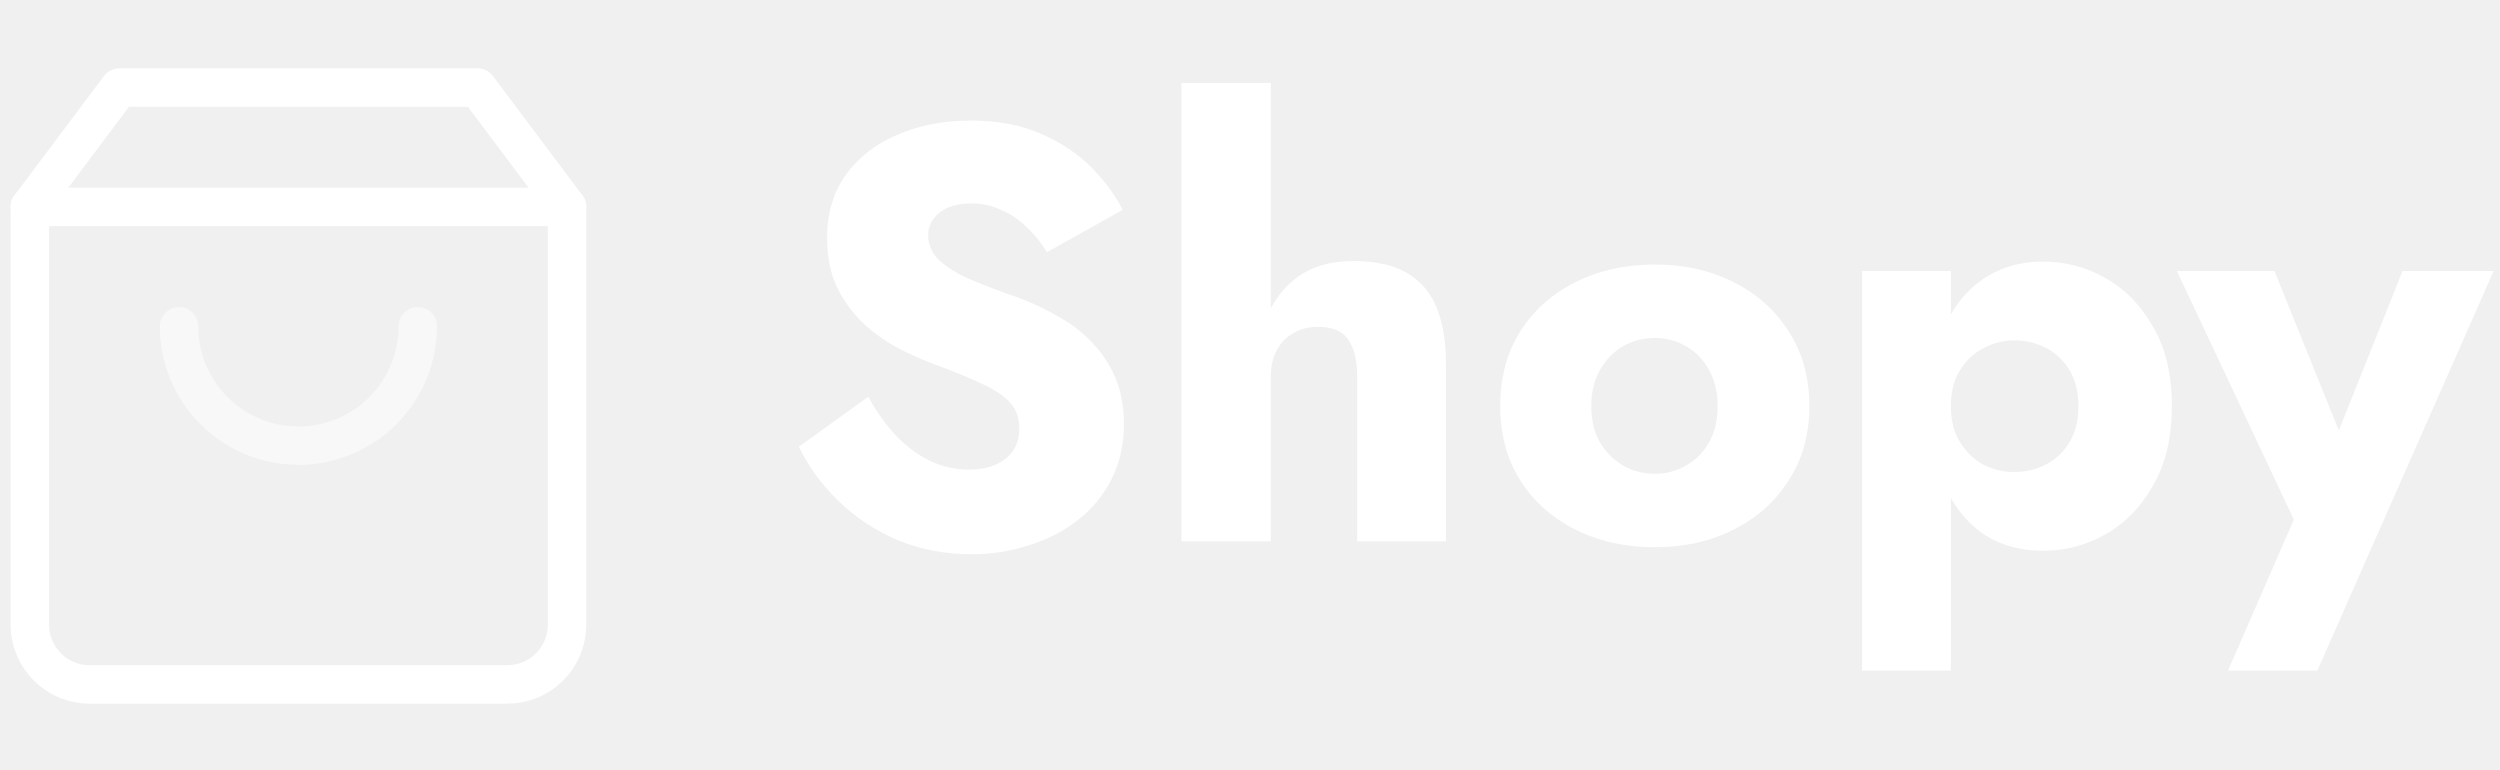
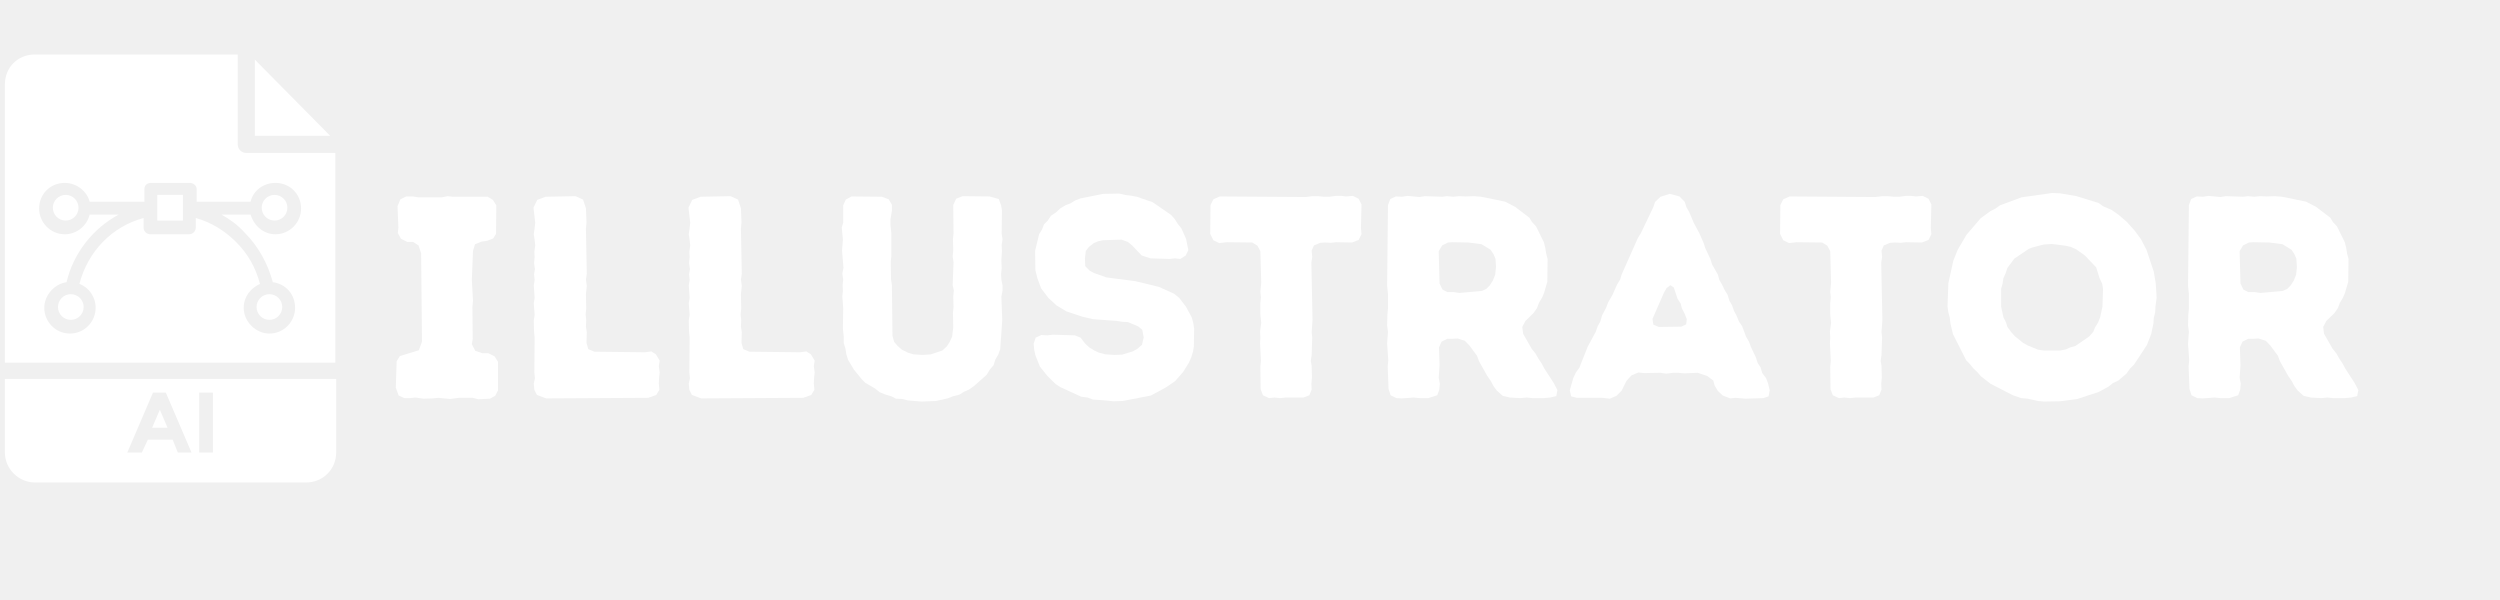
- <svg xmlns="http://www.w3.org/2000/svg" width="130" height="40" viewBox="0 0 130 40" fill="none">
-   <mask id="mask0_3_74" style="mask-type:alpha" maskUnits="userSpaceOnUse" x="0" y="3" width="32" height="35">
-     <path d="M31.038 3H0V37.141H31.038V3Z" fill="white" />
-   </mask>
-   <g mask="url(#mask0_3_74)">
-     <path d="M6.208 4.552L1.552 10.759V32.486C1.552 33.309 1.879 34.098 2.461 34.681C3.043 35.263 3.832 35.59 4.656 35.59H26.382C27.205 35.59 27.995 35.263 28.577 34.681C29.159 34.098 29.486 33.309 29.486 32.486V10.759L24.83 4.552H6.208Z" stroke="white" stroke-width="2" stroke-linecap="round" stroke-linejoin="round" />
-     <path d="M1.552 10.759H29.486" stroke="white" stroke-width="2" stroke-linecap="round" stroke-linejoin="round" />
-     <path opacity="0.5" d="M21.726 16.967C21.726 18.613 21.072 20.192 19.908 21.356C18.744 22.52 17.165 23.174 15.519 23.174C13.872 23.174 12.294 22.52 11.129 21.356C9.965 20.192 9.311 18.613 9.311 16.967" stroke="white" stroke-width="2" stroke-linecap="round" stroke-linejoin="round" />
+ <svg xmlns="http://www.w3.org/2000/svg" width="726" zoomAndPan="magnify" viewBox="0 0 544.5 130.5" height="174" preserveAspectRatio="xMidYMid meet" version="1.0">
+   <defs>
+     <g />
+     <clipPath id="771e7ec464">
+       <path d="M 1 11.871 L 73.262 11.871 L 73.262 79 L 1 79 Z M 1 11.871 " clip-rule="nonzero" />
+     </clipPath>
+     <clipPath id="f368b8c022">
+       <path d="M 1 82 L 73.262 82 L 73.262 105.262 L 1 105.262 Z M 1 82 " clip-rule="nonzero" />
+     </clipPath>
+   </defs>
+   <path fill="#ffffff" d="M 34.254 42.445 L 39.848 42.445 L 39.848 48.039 L 34.254 48.039 Z M 34.254 42.445 " fill-opacity="1" fill-rule="nonzero" />
+   <path fill="#ffffff" d="M 62.59 45.242 C 62.59 45.613 62.52 45.969 62.379 46.312 C 62.238 46.656 62.035 46.957 61.773 47.219 C 61.512 47.48 61.207 47.684 60.863 47.824 C 60.523 47.969 60.164 48.039 59.793 48.039 C 59.426 48.039 59.066 47.969 58.723 47.824 C 58.383 47.684 58.078 47.48 57.816 47.219 C 57.555 46.957 57.352 46.656 57.211 46.312 C 57.07 45.969 57 45.613 57 45.242 C 57 44.871 57.07 44.516 57.211 44.172 C 57.352 43.828 57.555 43.527 57.816 43.266 C 58.078 43.004 58.383 42.801 58.723 42.66 C 59.066 42.516 59.426 42.445 59.793 42.445 C 60.164 42.445 60.523 42.516 60.863 42.66 C 61.207 42.801 61.512 43.004 61.773 43.266 C 62.035 43.527 62.238 43.828 62.379 44.172 C 62.52 44.516 62.59 44.871 62.59 45.242 Z M 62.59 45.242 " fill-opacity="1" fill-rule="nonzero" />
+   <path fill="#ffffff" d="M 61.473 66.867 C 61.473 67.238 61.402 67.598 61.258 67.938 C 61.117 68.281 60.914 68.582 60.652 68.848 C 60.391 69.109 60.09 69.309 59.746 69.453 C 59.402 69.594 59.047 69.664 58.676 69.664 C 58.305 69.664 57.949 69.594 57.605 69.453 C 57.262 69.309 56.961 69.109 56.699 68.848 C 56.438 68.582 56.234 68.281 56.094 67.938 C 55.949 67.598 55.879 67.238 55.879 66.867 C 55.879 66.496 55.949 66.141 56.094 65.797 C 56.234 65.457 56.438 65.152 56.699 64.891 C 56.961 64.629 57.262 64.426 57.605 64.285 C 57.949 64.145 58.305 64.07 58.676 64.07 C 59.047 64.07 59.402 64.145 59.746 64.285 C 60.09 64.426 60.391 64.629 60.652 64.891 C 60.914 65.152 61.117 65.457 61.258 65.797 C 61.402 66.141 61.473 66.496 61.473 66.867 Z M 61.473 66.867 " fill-opacity="1" fill-rule="nonzero" />
+   <path fill="#ffffff" d="M 17.102 45.242 C 17.102 45.613 17.031 45.969 16.887 46.312 C 16.746 46.656 16.543 46.957 16.281 47.219 C 16.02 47.48 15.719 47.684 15.375 47.824 C 15.031 47.969 14.676 48.039 14.305 48.039 C 13.934 48.039 13.578 47.969 13.234 47.824 C 12.891 47.684 12.59 47.48 12.328 47.219 C 12.066 46.957 11.863 46.656 11.723 46.312 C 11.578 45.969 11.508 45.613 11.508 45.242 C 11.508 44.871 11.578 44.516 11.723 44.172 C 11.863 43.828 12.066 43.527 12.328 43.266 C 12.59 43.004 12.891 42.801 13.234 42.66 C 13.578 42.516 13.934 42.445 14.305 42.445 C 14.676 42.445 15.031 42.516 15.375 42.66 C 15.719 42.801 16.02 43.004 16.281 43.266 C 16.543 43.527 16.746 43.828 16.887 44.172 C 17.031 44.516 17.102 44.871 17.102 45.242 Z M 17.102 45.242 " fill-opacity="1" fill-rule="nonzero" />
+   <path fill="#ffffff" d="M 18.219 66.867 C 18.219 67.238 18.148 67.598 18.008 67.938 C 17.863 68.281 17.664 68.582 17.402 68.848 C 17.137 69.109 16.836 69.309 16.492 69.453 C 16.152 69.594 15.793 69.664 15.422 69.664 C 15.051 69.664 14.695 69.594 14.352 69.453 C 14.012 69.309 13.707 69.109 13.445 68.848 C 13.184 68.582 12.98 68.281 12.84 67.938 C 12.699 67.598 12.625 67.238 12.625 66.867 C 12.625 66.496 12.699 66.141 12.84 65.797 C 12.98 65.457 13.184 65.152 13.445 64.891 C 13.707 64.629 14.012 64.426 14.352 64.285 C 14.695 64.145 15.051 64.07 15.422 64.07 C 15.793 64.07 16.152 64.145 16.492 64.285 C 16.836 64.426 17.137 64.629 17.402 64.891 C 17.664 65.152 17.863 65.457 18.008 65.797 C 18.148 66.141 18.219 66.496 18.219 66.867 Z M 18.219 66.867 " fill-opacity="1" fill-rule="nonzero" />
+   <path fill="#ffffff" d="M 33.133 93.156 L 36.492 93.156 L 34.812 89.242 Z M 33.133 93.156 " fill-opacity="1" fill-rule="nonzero" />
+   <path fill="#ffffff" d="M 71.914 29.582 L 55.508 12.988 L 55.508 29.582 Z M 71.914 29.582 " fill-opacity="1" fill-rule="nonzero" />
+   <g clip-path="url(#771e7ec464)">
+     <path fill="#ffffff" d="M 53.641 33.312 C 52.523 33.312 51.777 32.379 51.777 31.445 L 51.777 11.871 L 7.594 11.871 C 3.863 11.871 1.066 14.668 1.066 18.395 L 1.066 78.988 L 73.031 78.988 L 73.031 33.312 Z M 53.27 50.648 C 56.254 53.633 58.305 57.359 59.422 61.461 C 62.219 61.836 64.27 64.07 64.27 67.055 C 64.27 70.039 61.844 72.648 58.676 72.648 C 55.691 72.648 53.082 70.039 53.082 67.055 C 53.082 64.633 54.574 62.766 56.625 61.836 C 55.691 58.293 54.016 55.309 51.406 52.699 C 48.98 50.277 46 48.41 42.645 47.48 L 42.645 49.531 C 42.645 50.277 42.082 51.023 41.152 51.023 L 32.762 51.023 C 32.016 51.023 31.27 50.461 31.27 49.531 L 31.27 47.48 C 24.371 49.344 19.152 54.75 17.289 61.836 C 19.34 62.582 20.828 64.633 20.828 67.055 C 20.828 70.039 18.406 72.648 15.238 72.648 C 12.066 72.648 9.645 70.039 9.645 67.055 C 9.645 64.258 11.883 61.836 14.492 61.461 C 15.984 55.125 20.27 49.719 25.863 46.734 L 19.523 46.734 C 18.965 49.156 16.727 51.023 14.117 51.023 C 10.949 51.023 8.523 48.41 8.523 45.43 C 8.523 42.258 10.949 39.836 14.117 39.836 C 16.727 39.836 18.965 41.699 19.523 43.938 L 31.457 43.938 L 31.457 41.141 C 31.457 40.395 32.016 39.836 32.949 39.836 L 41.336 39.836 C 42.082 39.836 42.828 40.395 42.828 41.141 L 42.828 43.938 L 54.574 43.938 C 55.133 41.516 57.371 39.836 59.98 39.836 C 63.152 39.836 65.574 42.258 65.574 45.43 C 65.574 48.41 63.152 51.023 59.98 51.023 C 57.371 51.023 55.32 49.156 54.574 46.734 L 48.234 46.734 C 49.914 47.668 51.777 48.973 53.27 50.648 Z M 53.27 50.648 " fill-opacity="1" fill-rule="nonzero" />
  </g>
-   <path d="M45.149 20.632L41.543 23.23C42.032 24.249 42.714 25.186 43.59 26.041C44.466 26.897 45.495 27.58 46.677 28.089C47.879 28.578 49.172 28.822 50.558 28.822C51.556 28.822 52.524 28.67 53.461 28.364C54.419 28.079 55.264 27.651 55.998 27.081C56.751 26.51 57.342 25.807 57.77 24.972C58.218 24.116 58.443 23.148 58.443 22.069C58.443 21.172 58.3 20.378 58.015 19.685C57.729 18.992 57.332 18.381 56.823 17.851C56.334 17.322 55.763 16.873 55.111 16.507C54.459 16.119 53.757 15.783 53.003 15.498C52.004 15.152 51.149 14.826 50.436 14.52C49.743 14.215 49.203 13.879 48.816 13.512C48.449 13.145 48.266 12.717 48.266 12.228C48.266 11.76 48.459 11.373 48.846 11.067C49.234 10.741 49.794 10.578 50.527 10.578C51.078 10.578 51.587 10.69 52.055 10.914C52.544 11.118 52.982 11.413 53.369 11.8C53.777 12.167 54.133 12.605 54.439 13.114L58.381 10.914C58.015 10.181 57.485 9.457 56.792 8.744C56.099 8.031 55.224 7.44 54.164 6.972C53.125 6.503 51.892 6.269 50.466 6.269C49.081 6.269 47.818 6.513 46.677 7.002C45.556 7.471 44.66 8.164 43.987 9.081C43.336 9.997 43.01 11.087 43.01 12.351C43.01 13.41 43.203 14.316 43.59 15.07C43.977 15.804 44.466 16.435 45.057 16.965C45.648 17.474 46.269 17.892 46.921 18.218C47.594 18.544 48.184 18.799 48.694 18.982C49.733 19.369 50.568 19.715 51.2 20.021C51.831 20.327 52.29 20.653 52.575 20.999C52.86 21.325 53.003 21.763 53.003 22.313C53.003 22.965 52.758 23.485 52.269 23.872C51.78 24.238 51.159 24.422 50.405 24.422C49.692 24.422 49.01 24.269 48.358 23.963C47.726 23.658 47.135 23.22 46.585 22.649C46.055 22.079 45.577 21.406 45.149 20.632Z" fill="white" />
-   <path d="M66.082 4.313H61.437V28.15H66.082V4.313ZM70.575 19.593V28.15H75.189V18.921C75.189 17.76 75.026 16.782 74.701 15.987C74.374 15.193 73.855 14.591 73.142 14.184C72.449 13.777 71.522 13.573 70.361 13.573C69.2 13.573 68.242 13.848 67.488 14.398C66.755 14.928 66.205 15.651 65.838 16.568C65.471 17.464 65.288 18.473 65.288 19.593H66.082C66.082 19.043 66.184 18.585 66.388 18.218C66.592 17.831 66.877 17.535 67.244 17.332C67.611 17.108 68.038 16.996 68.527 16.996C69.281 16.996 69.811 17.22 70.117 17.668C70.422 18.116 70.575 18.758 70.575 19.593Z" fill="white" />
-   <path d="M78.011 21.121C78.011 22.588 78.358 23.872 79.05 24.972C79.743 26.072 80.701 26.928 81.923 27.539C83.145 28.15 84.52 28.456 86.049 28.456C87.576 28.456 88.942 28.15 90.144 27.539C91.366 26.928 92.323 26.072 93.016 24.972C93.729 23.872 94.086 22.588 94.086 21.121C94.086 19.634 93.729 18.34 93.016 17.24C92.323 16.14 91.366 15.284 90.144 14.673C88.942 14.062 87.576 13.756 86.049 13.756C84.52 13.756 83.145 14.062 81.923 14.673C80.701 15.284 79.743 16.14 79.05 17.24C78.358 18.34 78.011 19.634 78.011 21.121ZM82.748 21.121C82.748 20.388 82.901 19.756 83.206 19.227C83.512 18.697 83.909 18.289 84.398 18.004C84.887 17.719 85.437 17.576 86.049 17.576C86.639 17.576 87.179 17.719 87.668 18.004C88.178 18.289 88.575 18.697 88.86 19.227C89.166 19.756 89.319 20.388 89.319 21.121C89.319 21.855 89.166 22.486 88.86 23.016C88.575 23.525 88.178 23.922 87.668 24.208C87.179 24.493 86.639 24.636 86.049 24.636C85.437 24.636 84.887 24.493 84.398 24.208C83.909 23.922 83.512 23.525 83.206 23.016C82.901 22.486 82.748 21.855 82.748 21.121Z" fill="white" />
-   <path d="M101.446 34.873V14.092H96.832V34.873H101.446ZM112.937 21.121C112.937 19.471 112.611 18.096 111.959 16.996C111.327 15.875 110.502 15.03 109.483 14.459C108.485 13.889 107.405 13.603 106.244 13.603C105.022 13.603 103.962 13.919 103.066 14.551C102.19 15.162 101.517 16.028 101.049 17.148C100.58 18.269 100.346 19.593 100.346 21.121C100.346 22.629 100.58 23.953 101.049 25.094C101.517 26.215 102.19 27.091 103.066 27.722C103.962 28.334 105.022 28.639 106.244 28.639C107.405 28.639 108.485 28.354 109.483 27.783C110.502 27.213 111.327 26.367 111.959 25.247C112.611 24.126 112.937 22.751 112.937 21.121ZM108.078 21.121C108.078 21.855 107.925 22.476 107.619 22.985C107.314 23.495 106.906 23.882 106.397 24.147C105.887 24.412 105.327 24.544 104.716 24.544C104.186 24.544 103.667 24.422 103.157 24.177C102.668 23.912 102.261 23.525 101.935 23.016C101.609 22.507 101.446 21.875 101.446 21.121C101.446 20.367 101.609 19.736 101.935 19.227C102.261 18.717 102.668 18.34 103.157 18.096C103.667 17.831 104.186 17.698 104.716 17.698C105.327 17.698 105.887 17.831 106.397 18.096C106.906 18.361 107.314 18.748 107.619 19.257C107.925 19.766 108.078 20.388 108.078 21.121Z" fill="white" />
-   <path d="M129.67 14.092H124.933L120.44 25.338L122.824 25.369L118.271 14.092H113.198L119.279 27.019L115.856 34.873H120.501L129.67 14.092Z" fill="white" />
+   <g clip-path="url(#f368b8c022)">
+     <path fill="#ffffff" d="M 1.066 82.527 L 1.066 98.562 C 1.066 102.105 4.051 105.086 7.594 105.086 L 66.691 105.086 C 70.234 105.086 73.219 102.293 73.219 98.562 L 73.219 82.527 Z M 38.727 98.562 L 37.609 95.766 L 32.203 95.766 L 30.898 98.562 L 27.727 98.562 L 33.32 85.512 L 36.117 85.512 L 41.711 98.562 Z M 46.371 98.562 L 43.387 98.562 L 43.387 85.512 L 46.371 85.512 Z M 46.371 98.562 " fill-opacity="1" fill-rule="nonzero" />
+   </g>
+   <g fill="#ffffff" fill-opacity="1">
+     <g transform="translate(83.18977, 86.70935)">
+       <g>
+         <path d="M 21.016 0.25 L 19.766 -0.062 L 16.688 -0.062 L 14.812 0.188 L 12.297 -0.062 L 11.047 0.062 L 9.094 0.125 L 7.281 -0.125 L 6.094 0 L 4.891 0 L 3.641 -0.562 L 3.016 -2.266 L 3.203 -8.031 L 3.891 -9.156 L 8.031 -10.422 L 8.719 -12.297 L 8.531 -31.562 L 7.969 -33.25 L 6.781 -34.016 L 5.516 -34.016 L 4.141 -34.703 L 3.453 -35.953 L 3.578 -37.141 L 3.391 -41.797 L 4.016 -43.297 L 5.266 -43.922 L 6.719 -43.922 L 7.906 -43.734 L 13.047 -43.734 L 14.312 -43.984 L 15.438 -43.859 L 23.031 -43.859 L 24.156 -43.172 L 24.906 -41.984 L 24.844 -35.766 L 24.219 -34.766 L 22.906 -34.266 L 21.656 -34.078 L 20.266 -33.516 L 19.828 -32.062 L 19.578 -25.734 L 19.828 -21.203 L 19.703 -19.828 L 19.766 -12.922 L 19.578 -11.734 L 20.328 -10.297 L 21.844 -9.781 L 23.156 -9.781 L 24.531 -9.094 L 25.281 -7.906 L 25.281 -1.688 L 24.656 -0.5 L 23.531 0.125 Z M 21.016 0.25 " />
+       </g>
+     </g>
+   </g>
+   <g fill="#ffffff" fill-opacity="1">
+     <g transform="translate(111.6773, 86.70935)">
+       <g>
+         <path d="M 4.703 -1.812 L 4.578 -3.141 L 4.828 -4.328 L 4.703 -5.578 L 4.766 -13.234 L 4.641 -14.375 L 4.578 -16.875 L 4.766 -18.141 L 4.578 -20.641 L 4.766 -21.844 L 4.578 -24.531 L 4.766 -25.734 L 4.641 -26.984 L 4.828 -28.109 L 4.641 -29.438 L 4.766 -30.688 L 4.703 -31.875 L 4.891 -33.25 L 4.766 -34.453 L 4.578 -35.703 L 4.766 -37.016 L 4.891 -38.219 L 4.516 -41.484 L 5.328 -43.172 L 7.156 -43.859 L 13.672 -43.984 L 15.312 -43.234 L 15.938 -41.359 L 16.062 -38.281 L 15.938 -36.891 L 16.125 -27.109 L 15.938 -25.797 L 16.125 -24.406 L 15.938 -22.656 L 16 -19.516 L 15.875 -18.203 L 16 -16.938 L 15.938 -15.562 L 16.125 -14.375 L 16.062 -12.047 L 16.438 -10.672 L 17.766 -10.109 L 28.797 -9.984 L 30.188 -10.172 L 31.188 -9.531 L 32 -8.156 L 31.812 -6.969 L 32 -5.578 L 31.875 -4.453 L 31.812 -3.203 L 31.938 -1.812 L 31.25 -0.688 L 29.5 -0.062 L 7.281 0.062 L 5.266 -0.688 Z M 4.703 -1.812 " />
+       </g>
+     </g>
+   </g>
+   <g fill="#ffffff" fill-opacity="1">
+     <g transform="translate(145.4356, 86.70935)">
+       <g>
+         <path d="M 4.703 -1.812 L 4.578 -3.141 L 4.828 -4.328 L 4.703 -5.578 L 4.766 -13.234 L 4.641 -14.375 L 4.578 -16.875 L 4.766 -18.141 L 4.578 -20.641 L 4.766 -21.844 L 4.578 -24.531 L 4.766 -25.734 L 4.641 -26.984 L 4.828 -28.109 L 4.641 -29.438 L 4.766 -30.688 L 4.703 -31.875 L 4.891 -33.25 L 4.766 -34.453 L 4.578 -35.703 L 4.766 -37.016 L 4.891 -38.219 L 4.516 -41.484 L 5.328 -43.172 L 7.156 -43.859 L 13.672 -43.984 L 15.312 -43.234 L 15.938 -41.359 L 16.062 -38.281 L 15.938 -36.891 L 16.125 -27.109 L 15.938 -25.797 L 16.125 -24.406 L 15.938 -22.656 L 16 -19.516 L 15.875 -18.203 L 16 -16.938 L 15.938 -15.562 L 16.125 -14.375 L 16.062 -12.047 L 16.438 -10.672 L 17.766 -10.109 L 28.797 -9.984 L 30.188 -10.172 L 31.188 -9.531 L 32 -8.156 L 31.812 -6.969 L 32 -5.578 L 31.875 -4.453 L 31.812 -3.203 L 31.938 -1.812 L 31.25 -0.688 L 29.5 -0.062 L 7.281 0.062 L 5.266 -0.688 Z M 4.703 -1.812 " />
+       </g>
+     </g>
+   </g>
+   <g fill="#ffffff" fill-opacity="1">
+     <g transform="translate(179.194, 86.70935)">
+       <g>
+         <path d="M 18.516 0.5 L 17.312 0.188 L 15.938 0.125 L 15 -0.375 L 13.547 -0.812 L 12.359 -1.312 L 11.422 -2.078 L 9.281 -3.328 L 8.469 -4.141 L 6.781 -6.219 L 5.516 -8.344 L 5.141 -9.531 L 4.953 -10.734 L 4.578 -11.984 L 4.578 -13.297 L 4.391 -15.125 L 4.453 -19.641 L 4.266 -22.156 L 4.391 -23.344 L 4.328 -24.594 L 4.453 -25.797 L 4.266 -27.172 L 4.516 -28.359 L 4.203 -32.125 L 4.391 -34.516 L 4.141 -37.141 L 4.453 -38.219 L 4.453 -41.984 L 5.016 -43.234 L 6.281 -43.922 L 12.859 -43.859 L 14.375 -43.297 L 15.062 -42.109 L 15.062 -40.781 L 14.75 -38.906 L 14.75 -37.719 L 14.938 -35.891 L 14.938 -30.875 L 14.812 -29.75 L 14.875 -25.859 L 15.062 -24.594 L 15.188 -13.547 L 15.562 -12.234 L 16.312 -11.359 L 17.25 -10.547 L 18.641 -9.859 L 19.766 -9.531 L 21.844 -9.406 L 23.531 -9.531 L 26.047 -10.359 L 27.047 -11.297 L 27.609 -12.172 L 28.172 -13.359 L 28.422 -15.375 L 28.359 -18.578 L 28.484 -19.828 L 28.422 -22.094 L 28.547 -23.469 L 28.297 -24.594 L 28.484 -29.562 L 28.297 -30.875 L 28.422 -32.188 L 28.359 -34.641 L 28.484 -35.891 L 28.422 -42.047 L 29.047 -43.422 L 30.438 -43.984 L 36.328 -43.922 L 38.344 -43.359 L 38.844 -41.984 L 39.031 -40.906 L 38.969 -35.828 L 39.156 -34.578 L 38.969 -33.391 L 39.031 -32 L 38.906 -30.062 L 38.969 -28.297 L 38.844 -26.984 L 38.906 -25.797 L 39.156 -24.531 L 39.156 -23.406 L 38.906 -22.094 L 39.094 -17 L 38.656 -10.672 L 38.219 -9.469 L 37.594 -8.406 L 37.203 -7.156 L 36.391 -6.219 L 35.703 -5.078 L 32.875 -2.578 L 31.875 -1.875 L 30.75 -1.375 L 29.75 -0.75 L 28.484 -0.438 L 27.172 0.062 L 24.656 0.625 L 21.516 0.75 Z M 18.516 0.5 " />
+       </g>
+     </g>
+   </g>
+   <g fill="#ffffff" fill-opacity="1">
+     <g transform="translate(222.49, 86.70935)">
+       <g>
+         <path d="M 18.203 0.5 L 15.562 0.312 L 14.375 -0.125 L 12.984 -0.312 L 8.469 -2.391 L 7.406 -3.078 L 5.578 -4.891 L 4.016 -6.844 L 3.016 -9.344 L 2.766 -10.484 L 2.641 -11.859 L 3.078 -13.172 L 4.328 -13.75 L 5.578 -13.672 L 6.844 -13.812 L 11.609 -13.672 L 12.859 -13.172 L 13.812 -11.922 L 14.75 -11.047 L 15.875 -10.359 L 16.812 -9.922 L 18.266 -9.531 L 20.141 -9.406 L 21.906 -9.469 L 24.219 -10.172 L 25.219 -10.734 L 26.234 -11.609 L 26.609 -13.234 L 26.297 -14.875 L 25.406 -15.625 L 23.156 -16.562 L 21.906 -16.625 L 20.766 -16.812 L 15.625 -17.188 L 13.359 -17.703 L 9.781 -18.891 L 7.594 -20.203 L 5.828 -21.844 L 4.266 -23.906 L 3.453 -26.109 L 3.016 -27.859 L 2.953 -32.062 L 3.828 -35.703 L 4.453 -36.703 L 4.891 -37.844 L 5.703 -38.656 L 6.406 -39.719 L 7.531 -40.469 L 8.406 -41.297 L 9.656 -42.047 L 10.672 -42.422 L 11.672 -43.047 L 12.797 -43.484 L 17.766 -44.484 L 21.266 -44.547 L 22.656 -44.234 L 23.781 -44.109 L 25.094 -43.859 L 28.547 -42.672 L 32.562 -39.906 L 33.391 -38.969 L 34.016 -37.969 L 34.828 -36.953 L 35.828 -34.703 L 36.328 -32.25 L 35.766 -31.062 L 34.578 -30.312 L 33.391 -30.438 L 32.25 -30.312 L 28.109 -30.438 L 26.172 -31.062 L 24.094 -33.25 L 23.156 -34.016 L 21.781 -34.516 L 17.766 -34.391 L 16.625 -34.141 L 15.75 -33.766 L 14.688 -32.938 L 14 -32.062 L 13.812 -30.438 L 13.875 -28.734 L 14.875 -27.734 L 15.812 -27.234 L 18.453 -26.297 L 24.781 -25.469 L 29.938 -24.219 L 33.25 -22.719 L 34.328 -21.844 L 35.828 -19.891 L 37.078 -17.562 L 37.406 -16.375 L 37.594 -15.125 L 37.531 -11.234 L 37.344 -10.109 L 36.953 -8.844 L 36.453 -7.719 L 35.203 -5.703 L 33.453 -3.703 L 31.438 -2.328 L 28.172 -0.562 L 22.031 0.625 L 20.016 0.688 Z M 18.203 0.5 " />
+       </g>
+     </g>
+   </g>
+   <g fill="#ffffff" fill-opacity="1">
+     <g transform="translate(262.5232, 86.70935)">
+       <g>
+         <path d="M 12.047 -1.938 L 11.984 -6.844 L 12.109 -8.094 L 11.922 -11.922 L 11.984 -13.234 L 11.922 -14.5 L 12.172 -16.375 L 11.984 -18.203 L 11.984 -20.703 L 12.109 -21.969 L 11.984 -23.156 L 12.172 -25.094 L 11.984 -32 L 11.359 -33.188 L 10.234 -33.891 L 4.641 -33.953 L 3.016 -33.766 L 1.75 -34.391 L 1.062 -35.766 L 1.125 -42.047 L 1.75 -43.297 L 3.141 -43.922 L 21.844 -43.797 L 23.281 -43.984 L 24.531 -43.984 L 25.797 -43.859 L 27.047 -43.859 L 28.422 -44.047 L 29.625 -44.047 L 30.625 -43.922 L 32.125 -44.047 L 33.391 -43.422 L 34.016 -42.172 L 33.891 -37.016 L 34.016 -35.703 L 33.391 -34.453 L 31.938 -33.891 L 28.484 -33.953 L 27.359 -33.828 L 26.109 -33.891 L 25.031 -33.828 L 23.656 -33.25 L 23.156 -32.125 L 23.281 -30.75 L 23.094 -29.5 L 23.344 -17 L 23.156 -14.375 L 23.281 -13.234 L 23.156 -9.406 L 22.969 -8.094 L 23.156 -7.031 L 23.219 -4.516 L 23.094 -3.078 L 23.156 -1.875 L 22.656 -0.625 L 21.391 -0.125 L 17.5 -0.125 L 16.312 0 L 15.062 -0.125 L 13.875 0 L 12.547 -0.625 Z M 12.047 -1.938 " />
+       </g>
+     </g>
+   </g>
+   <g fill="#ffffff" fill-opacity="1">
+     <g transform="translate(297.5992, 86.70935)">
+       <g>
+         <path d="M 4.828 -2.016 L 4.641 -6.906 L 4.766 -8.219 L 4.516 -11.859 L 4.703 -14.438 L 4.516 -15.812 L 4.578 -18.203 L 4.703 -19.516 L 4.703 -22.656 L 4.516 -24.469 L 4.703 -42.047 L 5.203 -43.359 L 6.406 -43.922 L 7.781 -43.859 L 8.969 -44.047 L 11.547 -43.797 L 12.734 -43.984 L 16.5 -43.859 L 17.562 -43.984 L 18.953 -43.859 L 20.203 -43.984 L 21.594 -43.922 L 23.406 -43.984 L 24.969 -43.859 L 30.188 -42.797 L 32.375 -41.672 L 35.516 -39.281 L 36.078 -38.344 L 36.953 -37.406 L 38.656 -33.953 L 38.969 -32.688 L 39.156 -31.5 L 39.469 -30.312 L 39.406 -25.344 L 38.719 -22.969 L 38.281 -21.906 L 37.594 -20.766 L 37.141 -19.578 L 36.391 -18.516 L 34.641 -16.812 L 33.953 -15.5 L 34.141 -14 L 36.016 -10.734 L 36.828 -9.719 L 37.469 -8.594 L 38.219 -7.469 L 38.781 -6.406 L 40.781 -3.328 L 41.609 -1.75 L 41.359 -0.438 L 40.031 -0.125 L 38.656 0 L 36.141 0 L 34.891 -0.125 L 33.516 0 L 31.25 -0.125 L 29.688 -0.5 L 28.422 -1.625 L 27.672 -2.641 L 27.109 -3.703 L 26.297 -4.891 L 24.531 -8.031 L 24.094 -9.219 L 22.469 -11.422 L 21.453 -12.484 L 19.891 -12.984 L 18.766 -12.922 L 17.625 -12.922 L 16.375 -12.297 L 15.812 -11.047 L 15.938 -7.156 L 15.75 -4.453 L 16 -3.141 L 15.875 -1.812 L 15.438 -0.625 L 13.484 0 L 11.609 0 L 10.297 -0.125 L 7.719 0.062 L 6.531 0 L 5.266 -0.625 Z M 17.625 -23.094 L 19.016 -23.094 L 20.266 -22.906 L 25.156 -23.344 L 26.109 -23.781 L 26.859 -24.531 L 27.547 -25.609 L 28.047 -26.859 L 28.234 -28.547 L 28.109 -30.375 L 27.672 -31.375 L 27.047 -32.312 L 25.094 -33.516 L 22.219 -33.891 L 18.766 -33.953 L 17.766 -33.891 L 16.5 -33.25 L 15.75 -32 L 15.938 -24.969 L 16.562 -23.656 Z M 17.625 -23.094 " />
+       </g>
+     </g>
+   </g>
+   <g fill="#ffffff" fill-opacity="1">
+     <g transform="translate(341.0835, 86.70935)">
+       <g>
+         <path d="M 0.812 -1.688 L 1.562 -4.328 L 2.141 -5.578 L 2.891 -6.594 L 4.703 -11.172 L 6.469 -14.438 L 6.906 -15.688 L 7.469 -16.688 L 7.844 -18.016 L 8.719 -19.641 L 9.156 -20.828 L 10.109 -22.469 L 11.109 -24.719 L 11.797 -25.859 L 12.109 -26.922 L 15.625 -34.828 L 16.312 -35.953 L 19.016 -41.609 L 19.391 -42.734 L 20.578 -43.859 L 22.594 -44.484 L 24.719 -43.922 L 25.859 -42.734 L 26.234 -41.547 L 26.797 -40.594 L 27.797 -38.219 L 29.047 -35.891 L 30 -33.703 L 30.312 -32.688 L 31.438 -30.312 L 31.812 -29.109 L 33.062 -26.922 L 33.391 -25.734 L 34.016 -24.656 L 34.516 -23.594 L 35.203 -22.469 L 35.578 -21.203 L 36.141 -20.266 L 36.578 -19.016 L 37.141 -17.953 L 37.656 -16.688 L 38.344 -15.688 L 39.219 -13.359 L 39.844 -12.297 L 40.281 -11.109 L 41.359 -8.844 L 41.734 -7.656 L 42.359 -6.719 L 42.734 -5.453 L 43.547 -4.391 L 43.984 -3.266 L 44.359 -1.688 L 44.109 -0.375 L 42.984 0 L 39.094 0.125 L 36.891 -0.062 L 35.766 0.062 L 34.141 -0.562 L 33.062 -1.562 L 32.375 -2.703 L 32.062 -3.828 L 30.75 -4.828 L 28.672 -5.516 L 25.734 -5.391 L 24.406 -5.516 L 23.281 -5.516 L 21.844 -5.328 L 20.516 -5.516 L 17 -5.453 L 15.75 -5.578 L 14.25 -4.953 L 13.172 -3.766 L 12.109 -1.625 L 10.984 -0.5 L 9.531 0.125 L 7.906 -0.062 L 2.391 -0.062 L 1.125 -0.375 Z M 20.203 -15.5 L 25.094 -15.562 L 26.172 -16.062 L 26.297 -17.188 L 25.859 -18.328 L 25.219 -19.578 L 24.969 -20.578 L 24.281 -21.656 L 23.469 -24.094 L 22.719 -24.594 L 21.906 -23.969 L 21.328 -22.969 L 18.828 -17.25 L 19.016 -16 Z M 20.203 -15.5 " />
+       </g>
+     </g>
+   </g>
+   <g fill="#ffffff" fill-opacity="1">
+     <g transform="translate(386.6384, 86.70935)">
+       <g>
+         <path d="M 12.047 -1.938 L 11.984 -6.844 L 12.109 -8.094 L 11.922 -11.922 L 11.984 -13.234 L 11.922 -14.5 L 12.172 -16.375 L 11.984 -18.203 L 11.984 -20.703 L 12.109 -21.969 L 11.984 -23.156 L 12.172 -25.094 L 11.984 -32 L 11.359 -33.188 L 10.234 -33.891 L 4.641 -33.953 L 3.016 -33.766 L 1.75 -34.391 L 1.062 -35.766 L 1.125 -42.047 L 1.75 -43.297 L 3.141 -43.922 L 21.844 -43.797 L 23.281 -43.984 L 24.531 -43.984 L 25.797 -43.859 L 27.047 -43.859 L 28.422 -44.047 L 29.625 -44.047 L 30.625 -43.922 L 32.125 -44.047 L 33.391 -43.422 L 34.016 -42.172 L 33.891 -37.016 L 34.016 -35.703 L 33.391 -34.453 L 31.938 -33.891 L 28.484 -33.953 L 27.359 -33.828 L 26.109 -33.891 L 25.031 -33.828 L 23.656 -33.25 L 23.156 -32.125 L 23.281 -30.75 L 23.094 -29.5 L 23.344 -17 L 23.156 -14.375 L 23.281 -13.234 L 23.156 -9.406 L 22.969 -8.094 L 23.156 -7.031 L 23.219 -4.516 L 23.094 -3.078 L 23.156 -1.875 L 22.656 -0.625 L 21.391 -0.125 L 17.5 -0.125 L 16.312 0 L 15.062 -0.125 L 13.875 0 L 12.547 -0.625 Z M 12.047 -1.938 " />
+       </g>
+     </g>
+   </g>
+   <g fill="#ffffff" fill-opacity="1">
+     <g transform="translate(421.7145, 86.70935)">
+       <g>
+         <path d="M 23.469 0.75 L 22.156 0.625 L 19.891 0.125 L 18.516 0 L 16.688 -0.625 L 11.797 -3.141 L 9.719 -4.766 L 9.031 -5.578 L 8.094 -6.469 L 7.281 -7.469 L 6.531 -8.219 L 3.641 -13.938 L 3.078 -16.312 L 2.953 -17.5 L 2.641 -18.641 L 2.453 -19.953 L 2.641 -25.031 L 3.703 -29.875 L 4.641 -32.25 L 6.594 -35.578 L 9.656 -39.156 L 11.797 -40.719 L 12.922 -41.297 L 13.875 -41.984 L 18.578 -43.734 L 25.219 -44.672 L 26.922 -44.609 L 30.562 -43.984 L 35.391 -42.484 L 36.328 -41.797 L 38.219 -40.969 L 39.656 -39.969 L 41.484 -38.406 L 43.234 -36.453 L 44.609 -34.578 L 45.812 -32.25 L 47.375 -27.547 L 47.812 -24.969 L 48 -21.844 L 47.75 -20.016 L 47.688 -18.703 L 47.375 -17.438 L 47.312 -16.312 L 46.812 -13.938 L 45.875 -11.547 L 43.109 -7.344 L 42.234 -6.469 L 41.422 -5.328 L 39.656 -3.828 L 38.469 -3.266 L 37.531 -2.516 L 35.453 -1.375 L 30.75 0.188 L 26.984 0.688 Z M 26.984 -10.359 L 28.234 -10.609 L 29.172 -11.047 L 30.312 -11.359 L 33.312 -13.422 L 34.203 -14.438 L 34.578 -15.375 L 35.266 -16.5 L 35.703 -17.625 L 36.203 -19.953 L 36.328 -23.781 L 36.141 -24.906 L 35.578 -26.109 L 34.828 -28.484 L 32.375 -31.062 L 30.438 -32.438 L 29.297 -32.938 L 28.172 -33.188 L 25.156 -33.578 L 23.406 -33.453 L 20.953 -32.812 L 20.141 -32.5 L 17 -30.375 L 15.5 -28.359 L 15.125 -27.234 L 14.625 -26.109 L 14.438 -24.906 L 14.125 -23.781 L 14.125 -19.953 L 14.625 -17.625 L 15.188 -16.5 L 15.5 -15.5 L 16.375 -14.312 L 17.188 -13.422 L 18.891 -12.047 L 19.891 -11.484 L 22.156 -10.547 L 23.531 -10.359 Z M 26.984 -10.359 " />
+       </g>
+     </g>
+   </g>
+   <g fill="#ffffff" fill-opacity="1">
+     <g transform="translate(472.0383, 86.70935)">
+       <g>
+         <path d="M 4.828 -2.016 L 4.641 -6.906 L 4.766 -8.219 L 4.516 -11.859 L 4.703 -14.438 L 4.516 -15.812 L 4.578 -18.203 L 4.703 -19.516 L 4.703 -22.656 L 4.516 -24.469 L 4.703 -42.047 L 5.203 -43.359 L 6.406 -43.922 L 7.781 -43.859 L 8.969 -44.047 L 11.547 -43.797 L 12.734 -43.984 L 16.5 -43.859 L 17.562 -43.984 L 18.953 -43.859 L 20.203 -43.984 L 21.594 -43.922 L 23.406 -43.984 L 24.969 -43.859 L 30.188 -42.797 L 32.375 -41.672 L 35.516 -39.281 L 36.078 -38.344 L 36.953 -37.406 L 38.656 -33.953 L 38.969 -32.688 L 39.156 -31.5 L 39.469 -30.312 L 39.406 -25.344 L 38.719 -22.969 L 38.281 -21.906 L 37.594 -20.766 L 37.141 -19.578 L 36.391 -18.516 L 34.641 -16.812 L 33.953 -15.5 L 34.141 -14 L 36.016 -10.734 L 36.828 -9.719 L 37.469 -8.594 L 38.219 -7.469 L 38.781 -6.406 L 40.781 -3.328 L 41.609 -1.75 L 41.359 -0.438 L 40.031 -0.125 L 38.656 0 L 36.141 0 L 34.891 -0.125 L 33.516 0 L 31.25 -0.125 L 29.688 -0.5 L 28.422 -1.625 L 27.672 -2.641 L 27.109 -3.703 L 26.297 -4.891 L 24.531 -8.031 L 24.094 -9.219 L 22.469 -11.422 L 21.453 -12.484 L 19.891 -12.984 L 18.766 -12.922 L 17.625 -12.922 L 16.375 -12.297 L 15.812 -11.047 L 15.938 -7.156 L 15.75 -4.453 L 16 -3.141 L 15.875 -1.812 L 15.438 -0.625 L 13.484 0 L 11.609 0 L 10.297 -0.125 L 7.719 0.062 L 6.531 0 L 5.266 -0.625 Z M 17.625 -23.094 L 19.016 -23.094 L 20.266 -22.906 L 25.156 -23.344 L 26.109 -23.781 L 26.859 -24.531 L 27.547 -25.609 L 28.047 -26.859 L 28.234 -28.547 L 28.109 -30.375 L 27.672 -31.375 L 27.047 -32.312 L 25.094 -33.516 L 22.219 -33.891 L 18.766 -33.953 L 17.766 -33.891 L 16.5 -33.25 L 15.75 -32 L 15.938 -24.969 L 16.562 -23.656 Z M 17.625 -23.094 " />
+       </g>
+     </g>
+   </g>
</svg>
